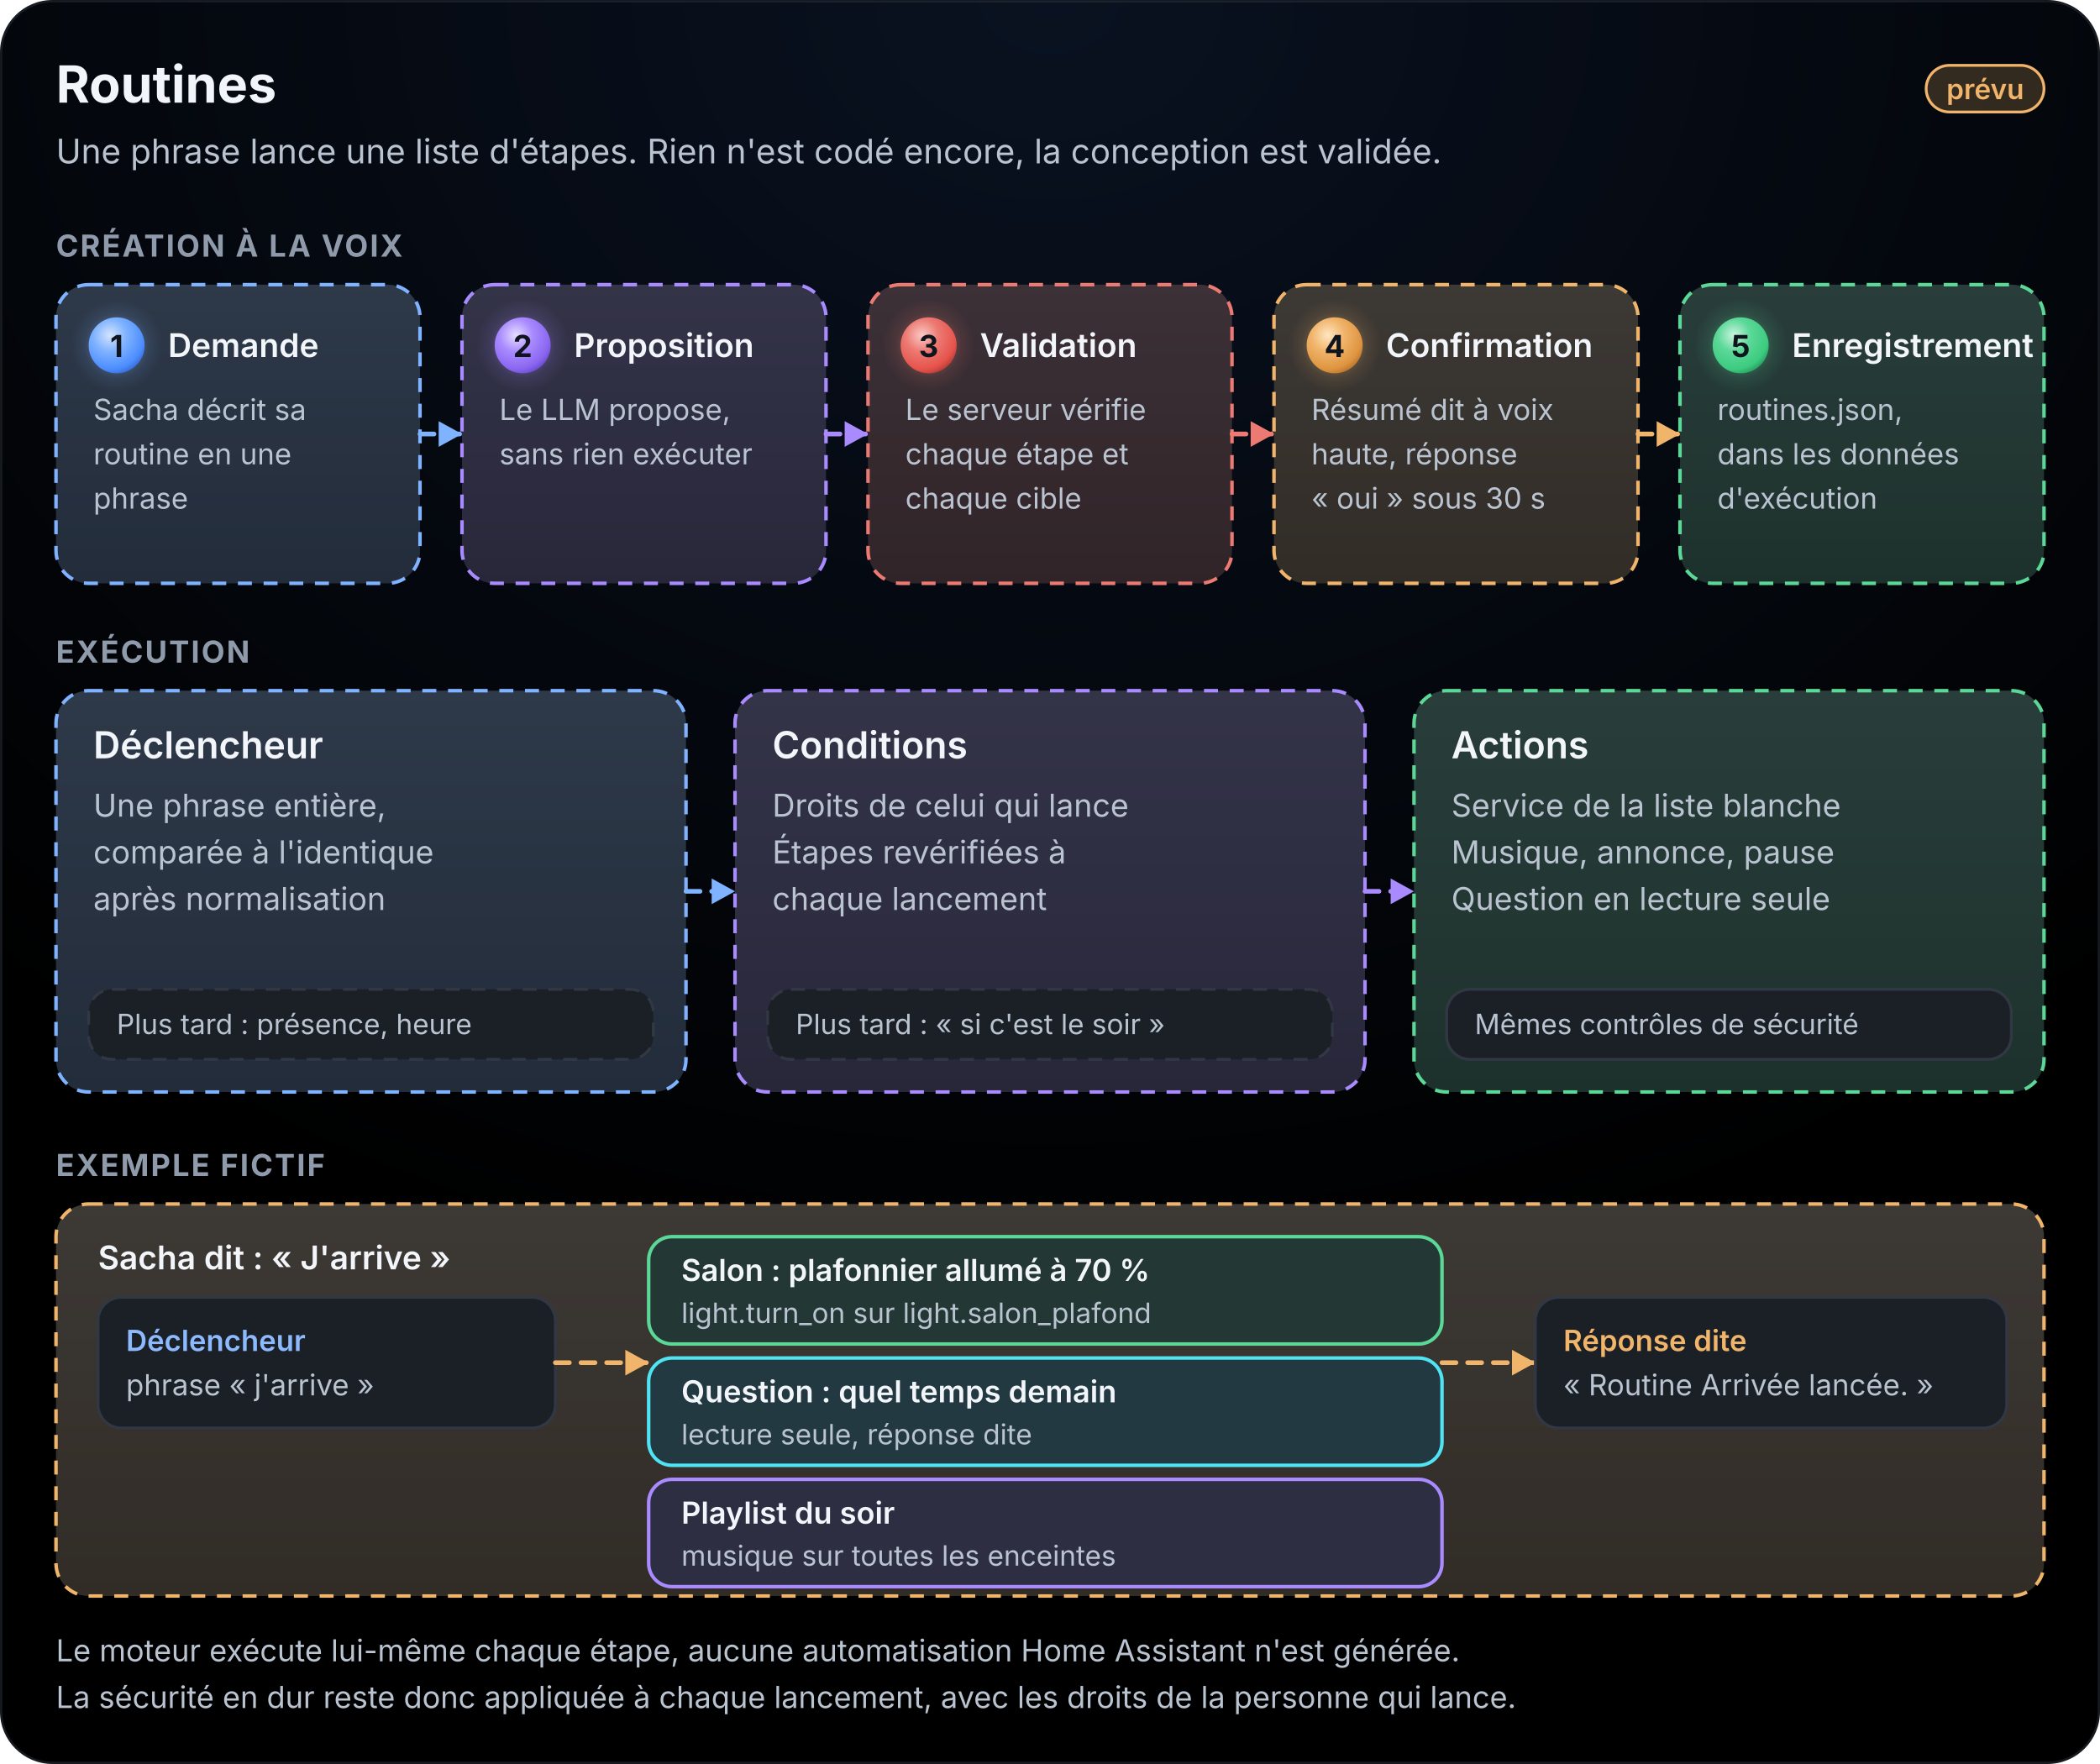
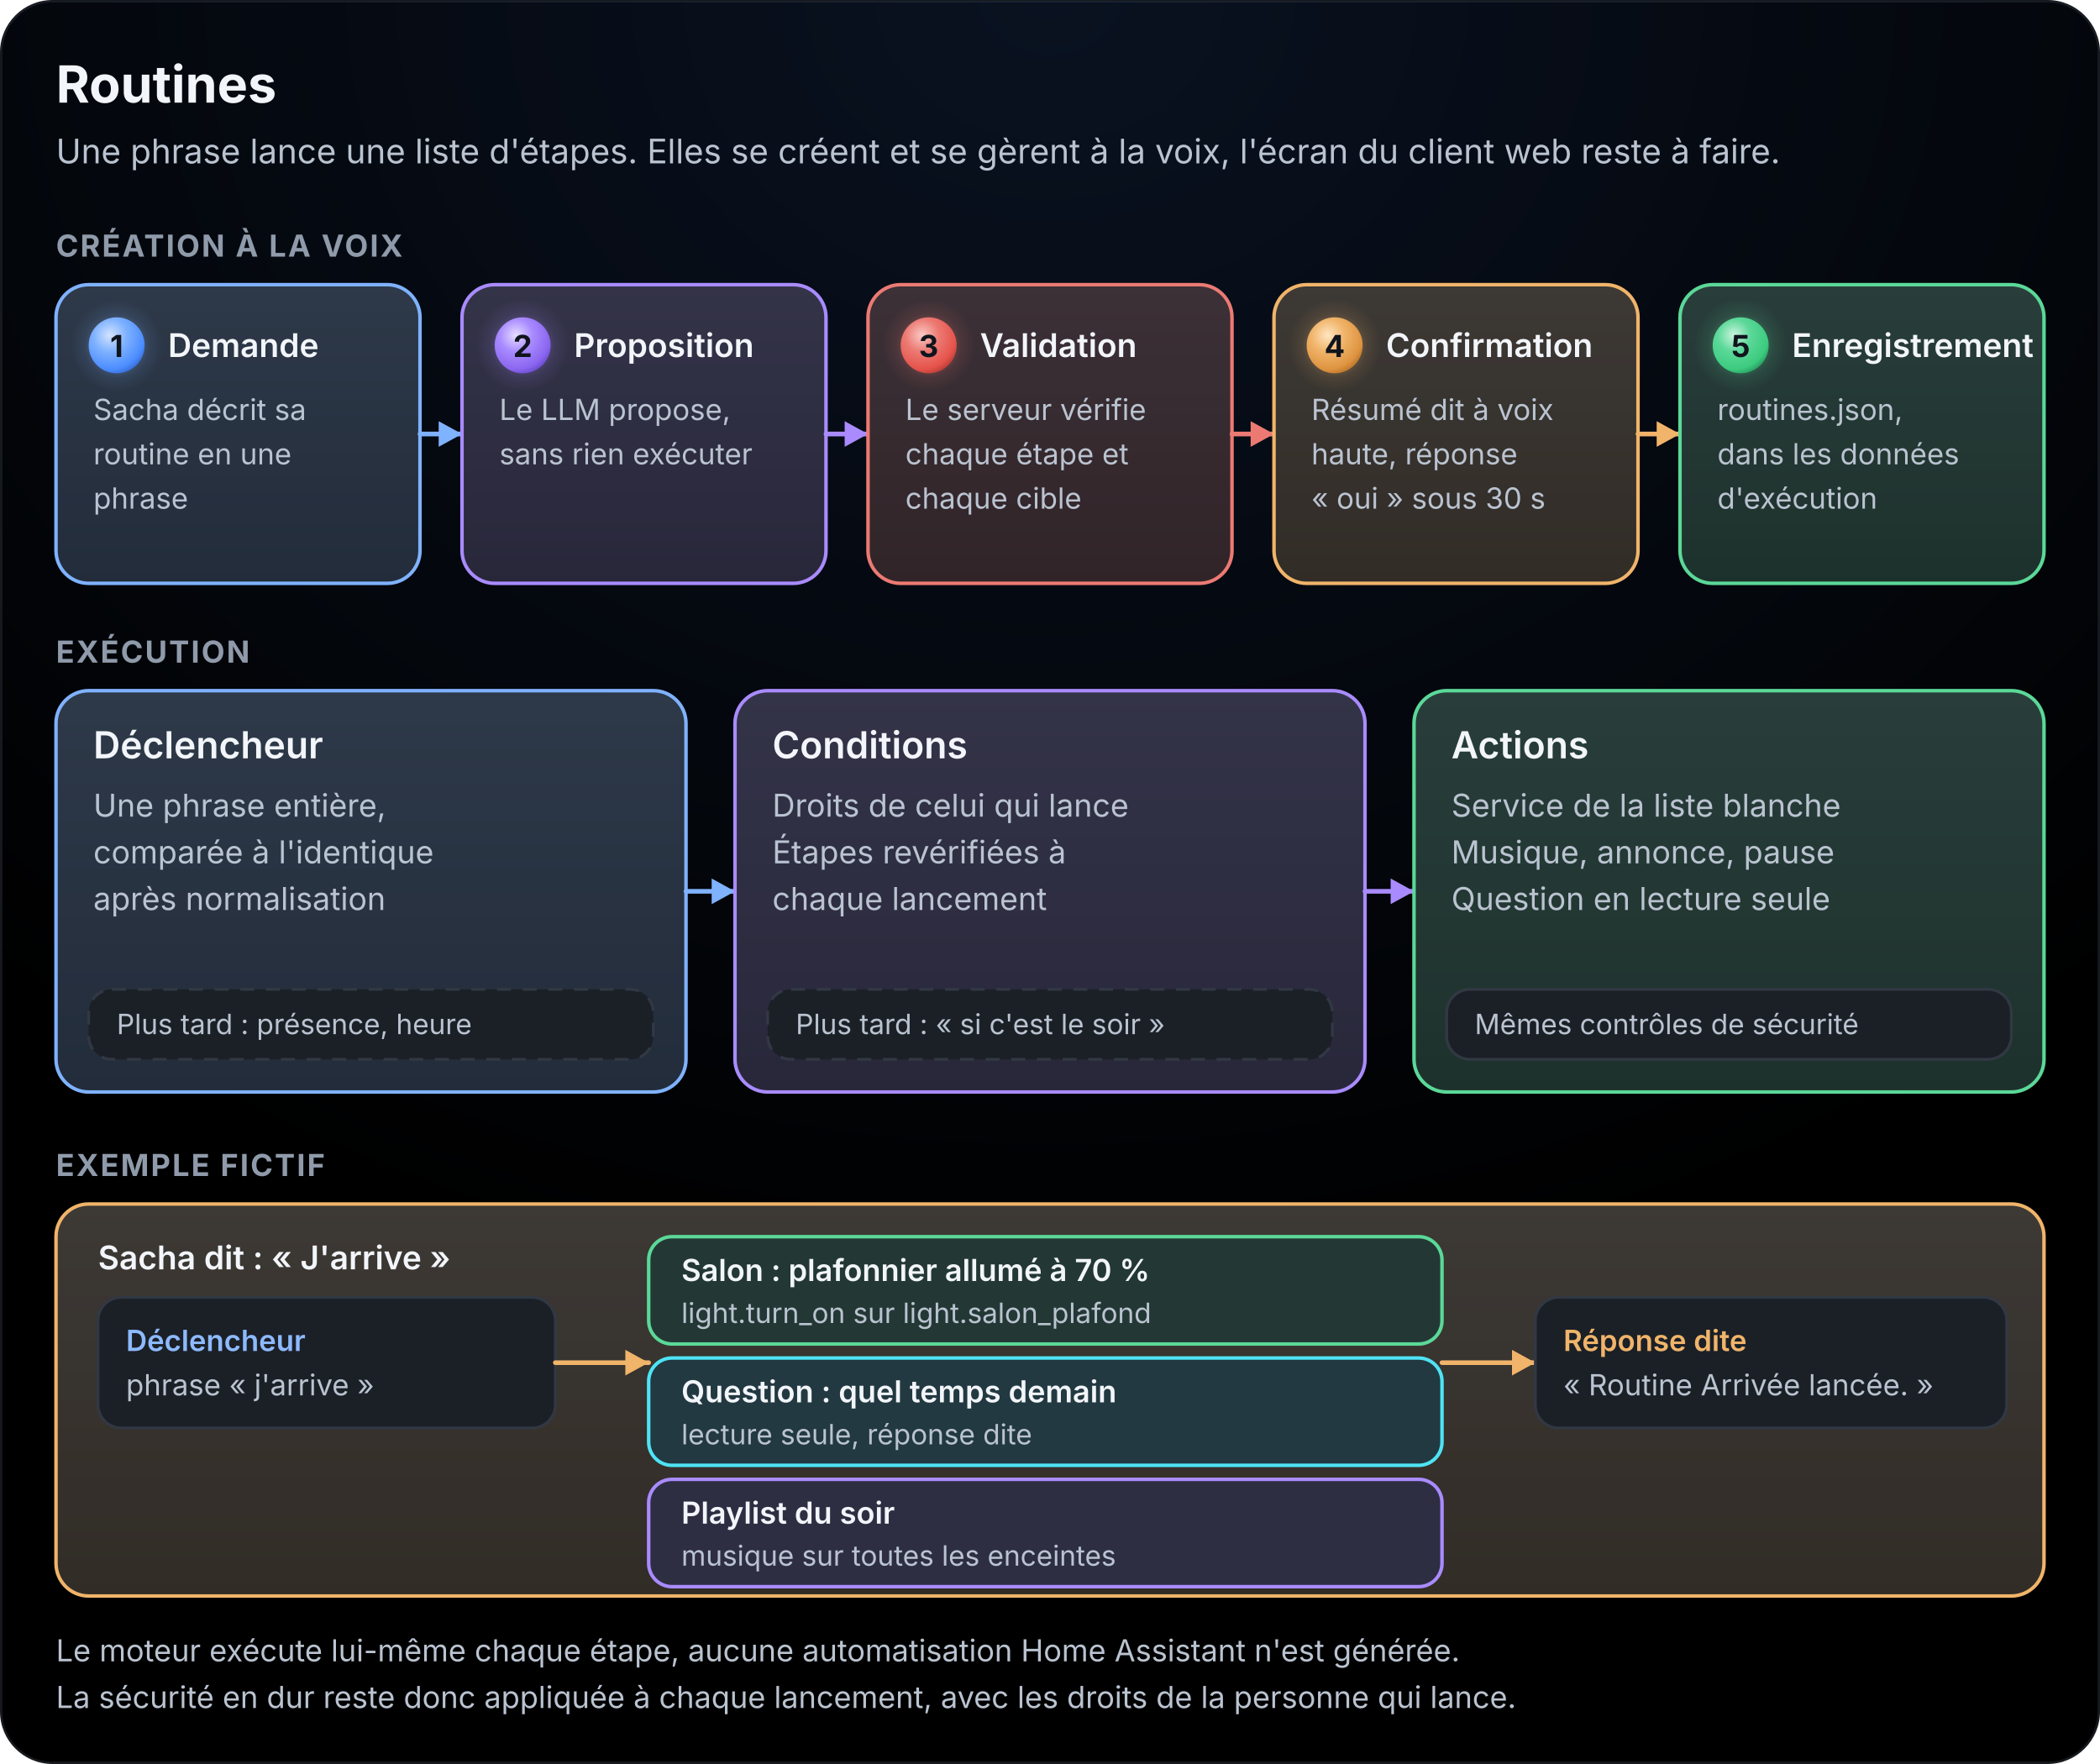
<svg xmlns="http://www.w3.org/2000/svg" viewBox="0 0 900 756" width="100%" role="img" aria-label="Routines : création à la voix, exécution et exemple" font-family="system-ui, -apple-system, Segoe UI, sans-serif">
  <defs>
    <linearGradient id="fond" x1="0" y1="0" x2="0" y2="1">
      <stop offset="0" stop-color="#000000" />
      <stop offset="1" stop-color="#000000" />
    </linearGradient>
    <radialGradient id="lueurFond" cx="0.5" cy="0" r="0.75">
      <stop offset="0" stop-color="#4C8DFF" stop-opacity="0.13" />
      <stop offset="1" stop-color="#4C8DFF" stop-opacity="0" />
    </radialGradient>
    <linearGradient id="carte" x1="0" y1="0" x2="0" y2="1">
      <stop offset="0" stop-color="#22272E" />
      <stop offset="1" stop-color="#15181D" />
    </linearGradient>
    <radialGradient id="orbe-bleu" cx="0.38" cy="0.32" r="0.78">
      <stop offset="0" stop-color="#D3E4FF" />
      <stop offset="0.38" stop-color="#7FB2FF" />
      <stop offset="0.78" stop-color="#4C8DFF" />
      <stop offset="1" stop-color="#2D5DC2" />
    </radialGradient>
    <radialGradient id="halo-bleu">
      <stop offset="0.35" stop-color="#7FB2FF" stop-opacity="0.40" />
      <stop offset="0.7" stop-color="#7FB2FF" stop-opacity="0.10" />
      <stop offset="1" stop-color="#7FB2FF" stop-opacity="0" />
    </radialGradient>
    <radialGradient id="orbe-cyan" cx="0.38" cy="0.32" r="0.78">
      <stop offset="0" stop-color="#C8F7FD" />
      <stop offset="0.38" stop-color="#4FE3F4" />
      <stop offset="0.78" stop-color="#22C3D8" />
      <stop offset="1" stop-color="#11849A" />
    </radialGradient>
    <radialGradient id="halo-cyan">
      <stop offset="0.35" stop-color="#4FE3F4" stop-opacity="0.40" />
      <stop offset="0.7" stop-color="#4FE3F4" stop-opacity="0.10" />
      <stop offset="1" stop-color="#4FE3F4" stop-opacity="0" />
    </radialGradient>
    <radialGradient id="orbe-violet" cx="0.38" cy="0.32" r="0.78">
      <stop offset="0" stop-color="#E6DDFF" />
      <stop offset="0.38" stop-color="#A98BFF" />
      <stop offset="0.78" stop-color="#8A66F0" />
      <stop offset="1" stop-color="#5A3EC0" />
    </radialGradient>
    <radialGradient id="halo-violet">
      <stop offset="0.35" stop-color="#A98BFF" stop-opacity="0.40" />
      <stop offset="0.7" stop-color="#A98BFF" stop-opacity="0.10" />
      <stop offset="1" stop-color="#A98BFF" stop-opacity="0" />
    </radialGradient>
    <radialGradient id="orbe-ambre" cx="0.38" cy="0.32" r="0.78">
      <stop offset="0" stop-color="#FFE6C2" />
      <stop offset="0.38" stop-color="#F0B46A" />
      <stop offset="0.78" stop-color="#DE9440" />
      <stop offset="1" stop-color="#A9661F" />
    </radialGradient>
    <radialGradient id="halo-ambre">
      <stop offset="0.35" stop-color="#F0B46A" stop-opacity="0.40" />
      <stop offset="0.7" stop-color="#F0B46A" stop-opacity="0.10" />
      <stop offset="1" stop-color="#F0B46A" stop-opacity="0" />
    </radialGradient>
    <radialGradient id="orbe-vert" cx="0.38" cy="0.32" r="0.78">
      <stop offset="0" stop-color="#CBF4DE" />
      <stop offset="0.38" stop-color="#5BD898" />
      <stop offset="0.78" stop-color="#3CCB7F" />
      <stop offset="1" stop-color="#1E8A52" />
    </radialGradient>
    <radialGradient id="halo-vert">
      <stop offset="0.35" stop-color="#5BD898" stop-opacity="0.40" />
      <stop offset="0.7" stop-color="#5BD898" stop-opacity="0.10" />
      <stop offset="1" stop-color="#5BD898" stop-opacity="0" />
    </radialGradient>
    <radialGradient id="orbe-rouge" cx="0.38" cy="0.32" r="0.78">
      <stop offset="0" stop-color="#FAC9C5" />
      <stop offset="0.38" stop-color="#EC7A73" />
      <stop offset="0.78" stop-color="#E5534B" />
      <stop offset="1" stop-color="#A3322B" />
    </radialGradient>
    <radialGradient id="halo-rouge">
      <stop offset="0.35" stop-color="#EC7A73" stop-opacity="0.40" />
      <stop offset="0.7" stop-color="#EC7A73" stop-opacity="0.10" />
      <stop offset="1" stop-color="#EC7A73" stop-opacity="0" />
    </radialGradient>
  </defs>
  <rect x="0.5" y="0.5" width="899" height="755" rx="22" fill="url(#fond)" stroke="#16191D" />
  <rect x="0.5" y="0.5" width="899" height="755" rx="22" fill="url(#lueurFond)" />
  <text x="24" y="44" font-size="22" font-weight="700" fill="#F2F5F9">Routines</text>
-   <text x="24" y="70" font-size="14.5" fill="#BAC3D0">Une phrase lance une liste d'étapes. Rien n'est codé encore, la conception est validée.</text>
-   <rect x="825.5" y="28" width="50.5" height="20" rx="10" fill="#F0B46A" fill-opacity="0.2" />
-   <rect x="825.5" y="28" width="50.5" height="20" rx="10" fill="none" stroke="#F0B46A" stroke-width="1.2" />
-   <text x="850.8" y="42.5" font-size="12" font-weight="600" fill="#F0B46A" text-anchor="middle">prévu</text>
+   <text x="24" y="70" font-size="14.5" fill="#BAC3D0">Une phrase lance une liste d'étapes. Elles se créent et se gèrent à la voix, l'écran du client web reste à faire.</text>
  <text x="24" y="110" font-size="13" font-weight="700" fill="#8F9AAA" letter-spacing="0.06em">CRÉATION À LA VOIX</text>
  <rect x="24" y="122" width="156" height="128" rx="14" fill="url(#carte)" />
  <rect x="24" y="122" width="156" height="128" rx="14" fill="#7FB2FF" fill-opacity="0.13" />
-   <rect x="24" y="122" width="156" height="128" rx="14" fill="none" stroke="#7FB2FF" stroke-width="1.5" stroke-dasharray="6 5" />
+   <rect x="24" y="122" width="156" height="128" rx="14" fill="none" stroke="#7FB2FF" stroke-width="1.5" />
  <circle cx="50" cy="148" r="20" fill="url(#halo-bleu)" />
  <circle cx="50" cy="148" r="12" fill="url(#orbe-bleu)" />
  <text x="50" y="153" font-size="13" font-weight="700" fill="#10151D" text-anchor="middle">1</text>
  <text x="72" y="153" font-size="14" font-weight="600" fill="#F2F5F9">Demande</text>
  <text x="40" y="180" font-size="12.5" fill="#BAC3D0">Sacha décrit sa</text>
  <text x="40" y="199" font-size="12.5" fill="#BAC3D0">routine en une</text>
  <text x="40" y="218" font-size="12.5" fill="#BAC3D0">phrase</text>
-   <path d="M180 186 L198 186" fill="none" stroke="#7FB2FF" stroke-width="2" stroke-linecap="round" stroke-linejoin="round" stroke-dasharray="6 5" />
+   <path d="M180 186 L198 186" fill="none" stroke="#7FB2FF" stroke-width="2" stroke-linecap="round" stroke-linejoin="round" />
  <path d="M198 186 L188 191.5 L188 180.5 Z" fill="#7FB2FF" />
  <rect x="198" y="122" width="156" height="128" rx="14" fill="url(#carte)" />
  <rect x="198" y="122" width="156" height="128" rx="14" fill="#A98BFF" fill-opacity="0.13" />
-   <rect x="198" y="122" width="156" height="128" rx="14" fill="none" stroke="#A98BFF" stroke-width="1.5" stroke-dasharray="6 5" />
+   <rect x="198" y="122" width="156" height="128" rx="14" fill="none" stroke="#A98BFF" stroke-width="1.5" />
  <circle cx="224" cy="148" r="20" fill="url(#halo-violet)" />
  <circle cx="224" cy="148" r="12" fill="url(#orbe-violet)" />
  <text x="224" y="153" font-size="13" font-weight="700" fill="#10151D" text-anchor="middle">2</text>
  <text x="246" y="153" font-size="14" font-weight="600" fill="#F2F5F9">Proposition</text>
  <text x="214" y="180" font-size="12.5" fill="#BAC3D0">Le LLM propose,</text>
  <text x="214" y="199" font-size="12.5" fill="#BAC3D0">sans rien exécuter</text>
-   <path d="M354 186 L372 186" fill="none" stroke="#A98BFF" stroke-width="2" stroke-linecap="round" stroke-linejoin="round" stroke-dasharray="6 5" />
+   <path d="M354 186 L372 186" fill="none" stroke="#A98BFF" stroke-width="2" stroke-linecap="round" stroke-linejoin="round" />
  <path d="M372 186 L362 191.5 L362 180.5 Z" fill="#A98BFF" />
  <rect x="372" y="122" width="156" height="128" rx="14" fill="url(#carte)" />
  <rect x="372" y="122" width="156" height="128" rx="14" fill="#EC7A73" fill-opacity="0.13" />
-   <rect x="372" y="122" width="156" height="128" rx="14" fill="none" stroke="#EC7A73" stroke-width="1.5" stroke-dasharray="6 5" />
+   <rect x="372" y="122" width="156" height="128" rx="14" fill="none" stroke="#EC7A73" stroke-width="1.5" />
  <circle cx="398" cy="148" r="20" fill="url(#halo-rouge)" />
  <circle cx="398" cy="148" r="12" fill="url(#orbe-rouge)" />
  <text x="398" y="153" font-size="13" font-weight="700" fill="#10151D" text-anchor="middle">3</text>
  <text x="420" y="153" font-size="14" font-weight="600" fill="#F2F5F9">Validation</text>
  <text x="388" y="180" font-size="12.5" fill="#BAC3D0">Le serveur vérifie</text>
  <text x="388" y="199" font-size="12.5" fill="#BAC3D0">chaque étape et</text>
  <text x="388" y="218" font-size="12.5" fill="#BAC3D0">chaque cible</text>
-   <path d="M528 186 L546 186" fill="none" stroke="#EC7A73" stroke-width="2" stroke-linecap="round" stroke-linejoin="round" stroke-dasharray="6 5" />
+   <path d="M528 186 L546 186" fill="none" stroke="#EC7A73" stroke-width="2" stroke-linecap="round" stroke-linejoin="round" />
  <path d="M546 186 L536 191.5 L536 180.5 Z" fill="#EC7A73" />
  <rect x="546" y="122" width="156" height="128" rx="14" fill="url(#carte)" />
  <rect x="546" y="122" width="156" height="128" rx="14" fill="#F0B46A" fill-opacity="0.13" />
-   <rect x="546" y="122" width="156" height="128" rx="14" fill="none" stroke="#F0B46A" stroke-width="1.5" stroke-dasharray="6 5" />
+   <rect x="546" y="122" width="156" height="128" rx="14" fill="none" stroke="#F0B46A" stroke-width="1.5" />
  <circle cx="572" cy="148" r="20" fill="url(#halo-ambre)" />
  <circle cx="572" cy="148" r="12" fill="url(#orbe-ambre)" />
  <text x="572" y="153" font-size="13" font-weight="700" fill="#10151D" text-anchor="middle">4</text>
  <text x="594" y="153" font-size="14" font-weight="600" fill="#F2F5F9">Confirmation</text>
  <text x="562" y="180" font-size="12.5" fill="#BAC3D0">Résumé dit à voix</text>
  <text x="562" y="199" font-size="12.5" fill="#BAC3D0">haute, réponse</text>
  <text x="562" y="218" font-size="12.5" fill="#BAC3D0">« oui » sous 30 s</text>
-   <path d="M702 186 L720 186" fill="none" stroke="#F0B46A" stroke-width="2" stroke-linecap="round" stroke-linejoin="round" stroke-dasharray="6 5" />
+   <path d="M702 186 L720 186" fill="none" stroke="#F0B46A" stroke-width="2" stroke-linecap="round" stroke-linejoin="round" />
  <path d="M720 186 L710 191.5 L710 180.5 Z" fill="#F0B46A" />
  <rect x="720" y="122" width="156" height="128" rx="14" fill="url(#carte)" />
  <rect x="720" y="122" width="156" height="128" rx="14" fill="#5BD898" fill-opacity="0.13" />
-   <rect x="720" y="122" width="156" height="128" rx="14" fill="none" stroke="#5BD898" stroke-width="1.5" stroke-dasharray="6 5" />
+   <rect x="720" y="122" width="156" height="128" rx="14" fill="none" stroke="#5BD898" stroke-width="1.5" />
  <circle cx="746" cy="148" r="20" fill="url(#halo-vert)" />
  <circle cx="746" cy="148" r="12" fill="url(#orbe-vert)" />
  <text x="746" y="153" font-size="13" font-weight="700" fill="#10151D" text-anchor="middle">5</text>
  <text x="768" y="153" font-size="14" font-weight="600" fill="#F2F5F9">Enregistrement</text>
  <text x="736" y="180" font-size="12.5" fill="#BAC3D0">routines.json,</text>
  <text x="736" y="199" font-size="12.5" fill="#BAC3D0">dans les données</text>
  <text x="736" y="218" font-size="12.5" fill="#BAC3D0">d'exécution</text>
  <text x="24" y="284" font-size="13" font-weight="700" fill="#8F9AAA" letter-spacing="0.06em">EXÉCUTION</text>
  <rect x="24" y="296" width="270" height="172" rx="14" fill="url(#carte)" />
  <rect x="24" y="296" width="270" height="172" rx="14" fill="#7FB2FF" fill-opacity="0.13" />
-   <rect x="24" y="296" width="270" height="172" rx="14" fill="none" stroke="#7FB2FF" stroke-width="1.5" stroke-dasharray="6 5" />
+   <rect x="24" y="296" width="270" height="172" rx="14" fill="none" stroke="#7FB2FF" stroke-width="1.5" />
  <text x="40" y="325" font-size="16" font-weight="600" fill="#F2F5F9">Déclencheur</text>
  <text x="40" y="350" font-size="13.5" fill="#BAC3D0">Une phrase entière,</text>
  <text x="40" y="370" font-size="13.5" fill="#BAC3D0">comparée à l'identique</text>
  <text x="40" y="390" font-size="13.5" fill="#BAC3D0">après normalisation</text>
  <rect x="38" y="424" width="242" height="30" rx="10" fill="#1B2027" />
  <rect x="38" y="424" width="242" height="30" rx="10" fill="none" stroke="#313843" stroke-width="1.2" stroke-dasharray="6 5" />
  <text x="50" y="443.2" font-size="12" fill="#BAC3D0">Plus tard : présence, heure</text>
-   <path d="M294 382 L315 382" fill="none" stroke="#7FB2FF" stroke-width="2" stroke-linecap="round" stroke-linejoin="round" stroke-dasharray="6 5" />
+   <path d="M294 382 L315 382" fill="none" stroke="#7FB2FF" stroke-width="2" stroke-linecap="round" stroke-linejoin="round" />
  <path d="M315 382 L305 387.5 L305 376.5 Z" fill="#7FB2FF" />
  <rect x="315" y="296" width="270" height="172" rx="14" fill="url(#carte)" />
  <rect x="315" y="296" width="270" height="172" rx="14" fill="#A98BFF" fill-opacity="0.13" />
-   <rect x="315" y="296" width="270" height="172" rx="14" fill="none" stroke="#A98BFF" stroke-width="1.5" stroke-dasharray="6 5" />
+   <rect x="315" y="296" width="270" height="172" rx="14" fill="none" stroke="#A98BFF" stroke-width="1.5" />
  <text x="331" y="325" font-size="16" font-weight="600" fill="#F2F5F9">Conditions</text>
  <text x="331" y="350" font-size="13.5" fill="#BAC3D0">Droits de celui qui lance</text>
  <text x="331" y="370" font-size="13.5" fill="#BAC3D0">Étapes revérifiées à</text>
  <text x="331" y="390" font-size="13.5" fill="#BAC3D0">chaque lancement</text>
  <rect x="329" y="424" width="242" height="30" rx="10" fill="#1B2027" />
  <rect x="329" y="424" width="242" height="30" rx="10" fill="none" stroke="#313843" stroke-width="1.2" stroke-dasharray="6 5" />
  <text x="341" y="443.2" font-size="12" fill="#BAC3D0">Plus tard : « si c'est le soir »</text>
-   <path d="M585 382 L606 382" fill="none" stroke="#A98BFF" stroke-width="2" stroke-linecap="round" stroke-linejoin="round" stroke-dasharray="6 5" />
+   <path d="M585 382 L606 382" fill="none" stroke="#A98BFF" stroke-width="2" stroke-linecap="round" stroke-linejoin="round" />
  <path d="M606 382 L596 387.5 L596 376.5 Z" fill="#A98BFF" />
  <rect x="606" y="296" width="270" height="172" rx="14" fill="url(#carte)" />
  <rect x="606" y="296" width="270" height="172" rx="14" fill="#5BD898" fill-opacity="0.13" />
-   <rect x="606" y="296" width="270" height="172" rx="14" fill="none" stroke="#5BD898" stroke-width="1.5" stroke-dasharray="6 5" />
+   <rect x="606" y="296" width="270" height="172" rx="14" fill="none" stroke="#5BD898" stroke-width="1.5" />
  <text x="622" y="325" font-size="16" font-weight="600" fill="#F2F5F9">Actions</text>
  <text x="622" y="350" font-size="13.5" fill="#BAC3D0">Service de la liste blanche</text>
  <text x="622" y="370" font-size="13.5" fill="#BAC3D0">Musique, annonce, pause</text>
  <text x="622" y="390" font-size="13.5" fill="#BAC3D0">Question en lecture seule</text>
  <rect x="620" y="424" width="242" height="30" rx="10" fill="#1B2027" />
  <rect x="620" y="424" width="242" height="30" rx="10" fill="none" stroke="#313843" stroke-width="1.2" />
  <text x="632" y="443.2" font-size="12" fill="#BAC3D0">Mêmes contrôles de sécurité</text>
  <text x="24" y="504" font-size="13" font-weight="700" fill="#8F9AAA" letter-spacing="0.06em">EXEMPLE FICTIF</text>
  <rect x="24" y="516" width="852" height="168" rx="14" fill="url(#carte)" />
  <rect x="24" y="516" width="852" height="168" rx="14" fill="#F0B46A" fill-opacity="0.13" />
-   <rect x="24" y="516" width="852" height="168" rx="14" fill="none" stroke="#F0B46A" stroke-width="1.5" stroke-dasharray="6 5" />
+   <rect x="24" y="516" width="852" height="168" rx="14" fill="none" stroke="#F0B46A" stroke-width="1.5" />
  <text x="42" y="544" font-size="14" font-weight="600" fill="#F2F5F9">Sacha dit : « J'arrive »</text>
  <rect x="42" y="556" width="196" height="56" rx="10" fill="#1B2027" />
  <rect x="42" y="556" width="196" height="56" rx="10" fill="none" stroke="#313843" stroke-width="1.2" />
  <text x="54" y="579" font-size="12.5" font-weight="600" fill="#8DBAFF">Déclencheur</text>
  <text x="54" y="598" font-size="12.5" fill="#BAC3D0">phrase « j'arrive »</text>
-   <path d="M238 584 L278 584" fill="none" stroke="#F0B46A" stroke-width="2" stroke-linecap="round" stroke-linejoin="round" stroke-dasharray="6 5" />
+   <path d="M238 584 L278 584" fill="none" stroke="#F0B46A" stroke-width="2" stroke-linecap="round" stroke-linejoin="round" />
  <path d="M278 584 L268 589.5 L268 578.5 Z" fill="#F0B46A" />
  <rect x="278" y="530" width="340" height="46" rx="10" fill="#1B2027" />
  <rect x="278" y="530" width="340" height="46" rx="10" fill="#5BD898" fill-opacity="0.13" />
  <rect x="278" y="530" width="340" height="46" rx="10" fill="none" stroke="#5BD898" stroke-width="1.5" />
  <text x="292" y="549" font-size="13" font-weight="600" fill="#F2F5F9">Salon : plafonnier allumé à 70 %</text>
  <text x="292" y="567" font-size="12" fill="#BAC3D0">light.turn_on sur light.salon_plafond</text>
  <rect x="278" y="582" width="340" height="46" rx="10" fill="#1B2027" />
  <rect x="278" y="582" width="340" height="46" rx="10" fill="#4FE3F4" fill-opacity="0.13" />
  <rect x="278" y="582" width="340" height="46" rx="10" fill="none" stroke="#4FE3F4" stroke-width="1.5" />
  <text x="292" y="601" font-size="13" font-weight="600" fill="#F2F5F9">Question : quel temps demain</text>
  <text x="292" y="619" font-size="12" fill="#BAC3D0">lecture seule, réponse dite</text>
  <rect x="278" y="634" width="340" height="46" rx="10" fill="#1B2027" />
  <rect x="278" y="634" width="340" height="46" rx="10" fill="#A98BFF" fill-opacity="0.13" />
  <rect x="278" y="634" width="340" height="46" rx="10" fill="none" stroke="#A98BFF" stroke-width="1.5" />
  <text x="292" y="653" font-size="13" font-weight="600" fill="#F2F5F9">Playlist du soir</text>
  <text x="292" y="671" font-size="12" fill="#BAC3D0">musique sur toutes les enceintes</text>
-   <path d="M618 584 L658 584" fill="none" stroke="#F0B46A" stroke-width="2" stroke-linecap="round" stroke-linejoin="round" stroke-dasharray="6 5" />
+   <path d="M618 584 L658 584" fill="none" stroke="#F0B46A" stroke-width="2" stroke-linecap="round" stroke-linejoin="round" />
  <path d="M658 584 L648 589.5 L648 578.5 Z" fill="#F0B46A" />
  <rect x="658" y="556" width="202" height="56" rx="10" fill="#1B2027" />
  <rect x="658" y="556" width="202" height="56" rx="10" fill="none" stroke="#313843" stroke-width="1.2" />
  <text x="670" y="579" font-size="12.5" font-weight="600" fill="#F0B46A">Réponse dite</text>
  <text x="670" y="598" font-size="12.5" fill="#BAC3D0">« Routine Arrivée lancée. »</text>
  <text x="24" y="712" font-size="13" fill="#BAC3D0">Le moteur exécute lui-même chaque étape, aucune automatisation Home Assistant n'est générée.</text>
  <text x="24" y="732" font-size="13" fill="#BAC3D0">La sécurité en dur reste donc appliquée à chaque lancement, avec les droits de la personne qui lance.</text>
</svg>
